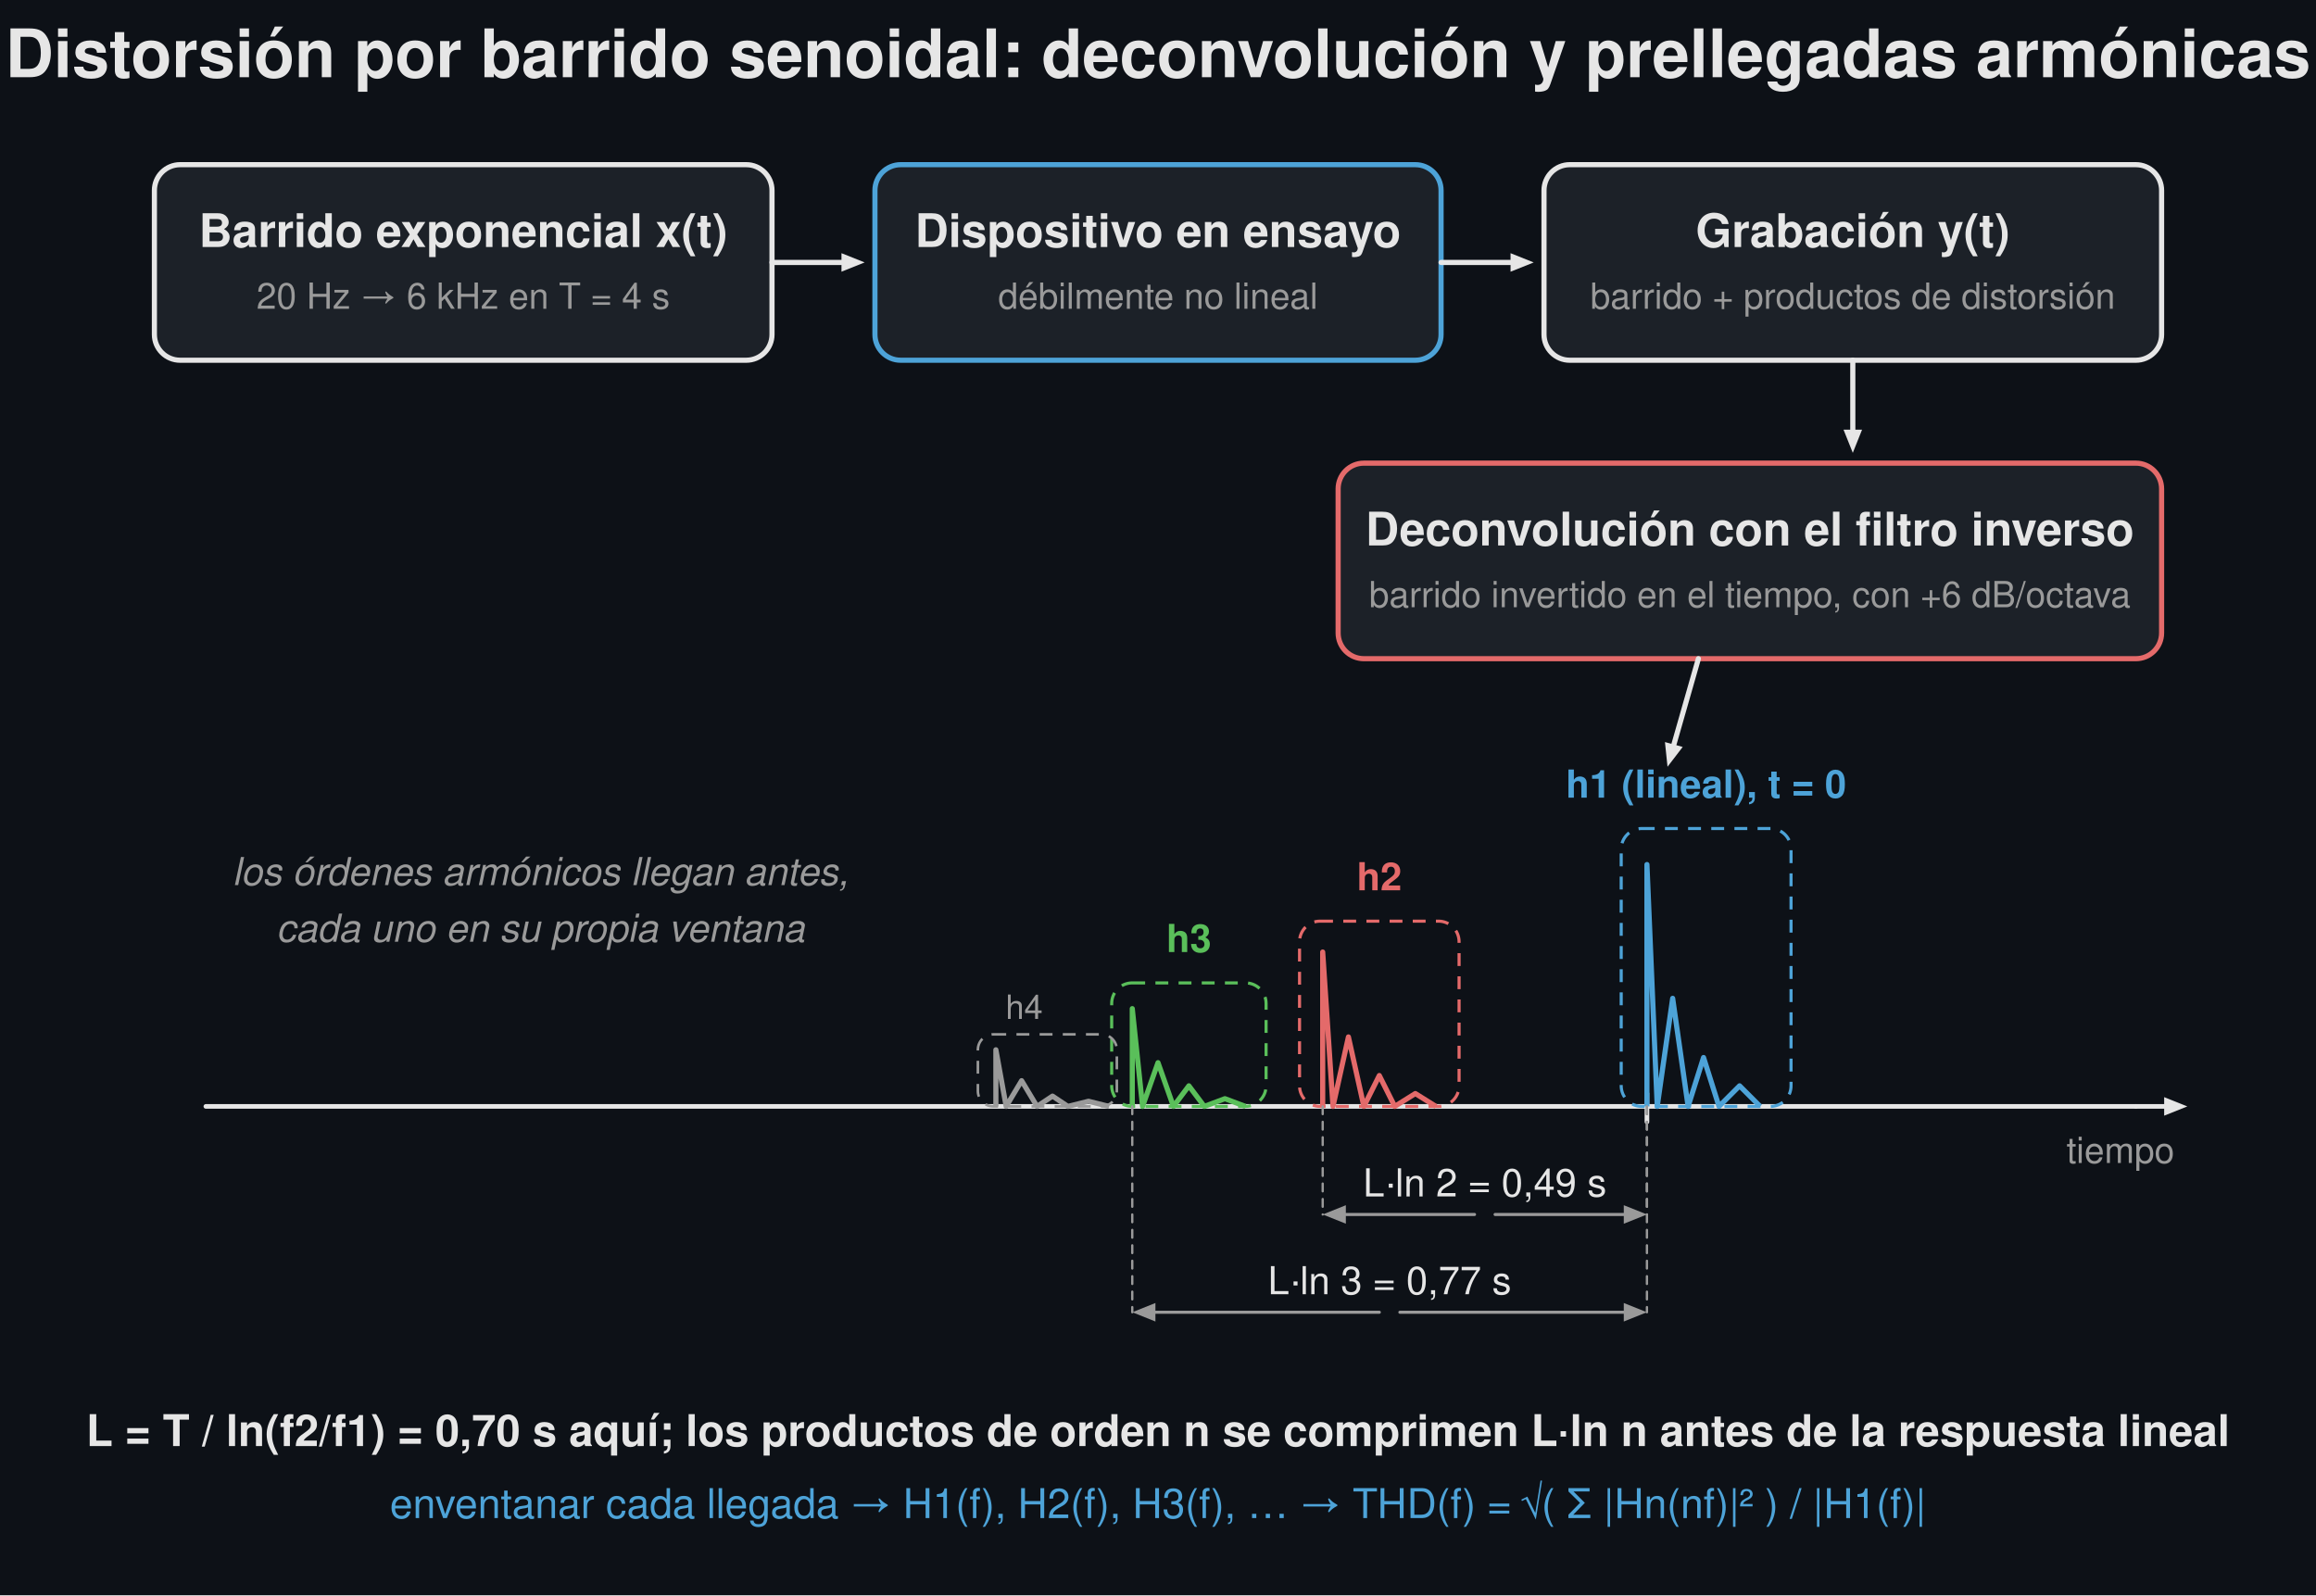
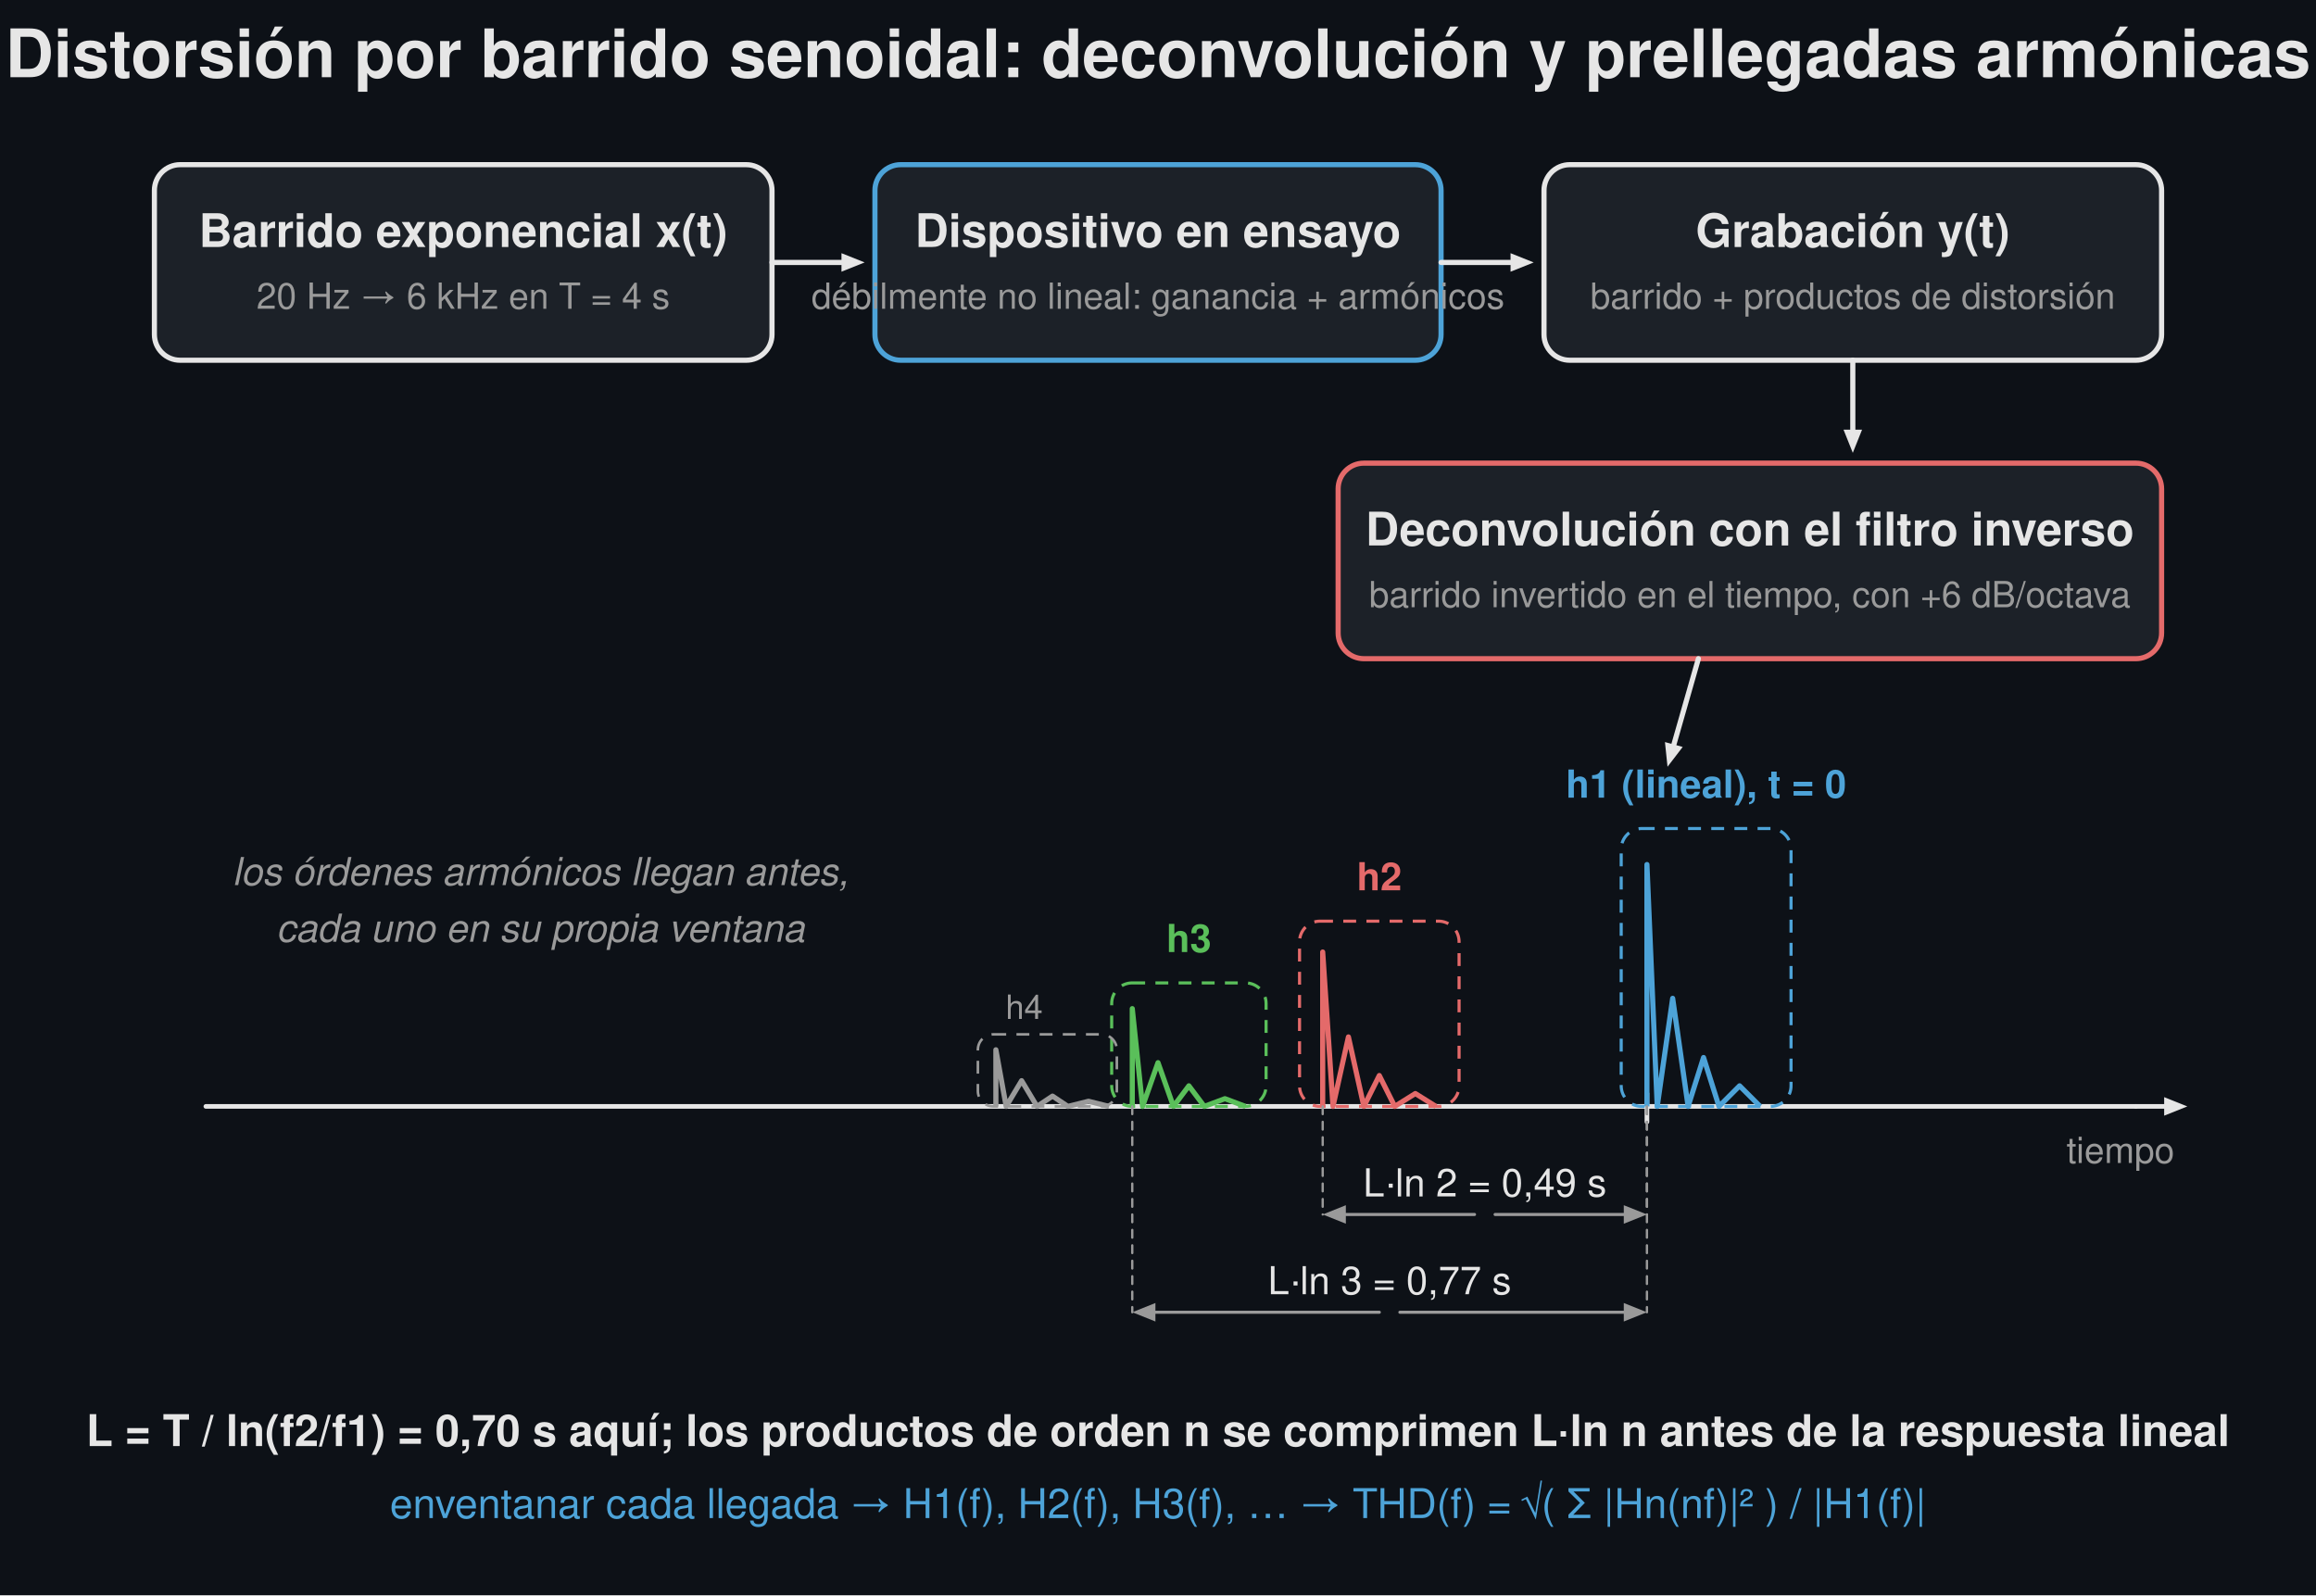
<svg xmlns="http://www.w3.org/2000/svg" width="900" height="620" viewBox="0 0 900 620">
  <rect width="900" height="620" fill="#0d1117" />
  <text x="450.0" y="30" font-family="Segoe UI, Helvetica, Arial, sans-serif" font-size="26" font-weight="600" fill="#e6e6e6" text-anchor="middle">Distorsión por barrido senoidal: deconvolución y prellegadas armónicas</text>
  <rect x="60" y="64" width="240" height="76.0" rx="10" fill="#1c2128" stroke="#e6e6e6" stroke-width="2" />
  <text x="180.0" y="96.0" font-family="Segoe UI, Helvetica, Arial, sans-serif" font-size="18" fill="#e6e6e6" text-anchor="middle" font-weight="600">Barrido exponencial x(t)</text>
  <text x="180.0" y="120.0" font-family="Segoe UI, Helvetica, Arial, sans-serif" font-size="14" fill="#9a9a9a" text-anchor="middle">20 Hz → 6 kHz en T = 4 s</text>
  <rect x="340" y="64" width="220" height="76.0" rx="10" fill="#1c2128" stroke="#4da3d8" stroke-width="2" />
  <text x="450.0" y="96.0" font-family="Segoe UI, Helvetica, Arial, sans-serif" font-size="18" fill="#e6e6e6" text-anchor="middle" font-weight="600">Dispositivo en ensayo</text>
-   <text x="450.0" y="120.0" font-family="Segoe UI, Helvetica, Arial, sans-serif" font-size="14" fill="#9a9a9a" text-anchor="middle">débilmente no lineal</text>
+   <text x="450.0" y="120.0" font-family="Segoe UI, Helvetica, Arial, sans-serif" font-size="14" fill="#9a9a9a" text-anchor="middle">débilmente no lineal: ganancia + armónicos</text>
  <rect x="600" y="64" width="240" height="76.0" rx="10" fill="#1c2128" stroke="#e6e6e6" stroke-width="2" />
  <text x="720.0" y="96.0" font-family="Segoe UI, Helvetica, Arial, sans-serif" font-size="18" fill="#e6e6e6" text-anchor="middle" font-weight="600">Grabación y(t)</text>
  <text x="720.0" y="120.0" font-family="Segoe UI, Helvetica, Arial, sans-serif" font-size="14" fill="#9a9a9a" text-anchor="middle">barrido + productos de distorsión</text>
  <line x1="300.0" y1="102.0" x2="327.0" y2="102.0" stroke="#e6e6e6" stroke-width="2.0" stroke-linecap="round" />
  <path d="M 336.0 102.0 L 327.0 105.6 L 327.0 98.4 Z" fill="#e6e6e6" stroke="none" stroke-width="1.5" stroke-linejoin="round" />
  <line x1="560.0" y1="102.0" x2="587.0" y2="102.0" stroke="#e6e6e6" stroke-width="2.0" stroke-linecap="round" />
  <path d="M 596.0 102.0 L 587.0 105.6 L 587.0 98.4 Z" fill="#e6e6e6" stroke="none" stroke-width="1.5" stroke-linejoin="round" />
  <rect x="520" y="180" width="320" height="76.0" rx="10" fill="#1c2128" stroke="#e46a6a" stroke-width="2" />
  <text x="680.0" y="212.0" font-family="Segoe UI, Helvetica, Arial, sans-serif" font-size="18" fill="#e6e6e6" text-anchor="middle" font-weight="600">Deconvolución con el filtro inverso</text>
  <text x="680.0" y="236.0" font-family="Segoe UI, Helvetica, Arial, sans-serif" font-size="14" fill="#9a9a9a" text-anchor="middle">barrido invertido en el tiempo, con +6 dB/octava</text>
  <line x1="720.0" y1="140.0" x2="720.0" y2="167.0" stroke="#e6e6e6" stroke-width="2.0" stroke-linecap="round" />
  <path d="M 720.0 176.0 L 716.4 167.0 L 723.6 167.0 Z" fill="#e6e6e6" stroke="none" stroke-width="1.5" stroke-linejoin="round" />
  <line x1="660.0" y1="256.0" x2="650.472" y2="289.346" stroke="#e6e6e6" stroke-width="2.0" stroke-linecap="round" />
  <path d="M 648.0 298.0 L 647.0 288.4 L 653.9 290.3 Z" fill="#e6e6e6" stroke="none" stroke-width="1.5" stroke-linejoin="round" />
  <line x1="80.0" y1="430.0" x2="830.0" y2="430.0" stroke="#e6e6e6" stroke-width="1.8" stroke-linecap="round" />
  <line x1="830.0" y1="430.0" x2="841.0" y2="430.0" stroke="#e6e6e6" stroke-width="1.8" stroke-linecap="round" />
  <path d="M 850.0 430.0 L 841.0 433.6 L 841.0 426.4 Z" fill="#e6e6e6" stroke="none" stroke-width="1.5" stroke-linejoin="round" />
  <text x="845.0" y="452.0" font-family="Segoe UI, Helvetica, Arial, sans-serif" font-size="14" fill="#9a9a9a" text-anchor="end">tiempo</text>
  <line x1="640.0" y1="425.0" x2="640.0" y2="436.0" stroke="#e6e6e6" stroke-width="1.8" stroke-linecap="round" />
  <path d="M 640 430 L 640 336 L 644 430 L 650 388 L 656 430 L 662 411 L 668 430 L 676 422 L 684 430" fill="none" stroke="#4da3d8" stroke-width="2.0" stroke-linejoin="round" />
  <path d="M 514 430 L 514 370 L 518 430 L 524 403 L 530 430 L 536 418 L 542 430 L 550 425 L 558 430" fill="none" stroke="#e46a6a" stroke-width="2.0" stroke-linejoin="round" />
  <path d="M 440 430 L 440 392 L 444 430 L 450 413 L 456 430 L 462 422 L 468 430 L 476 427 L 484 430" fill="none" stroke="#5abf5a" stroke-width="2.0" stroke-linejoin="round" />
  <path d="M 387 430 L 387 408 L 391 430 L 397 420 L 403 430 L 409 426 L 415 430 L 423 428 L 431 430" fill="none" stroke="#9a9a9a" stroke-width="2.0" stroke-linejoin="round" />
  <rect x="630" y="322" width="66" height="108" rx="8" fill="none" stroke="#4da3d8" stroke-width="1.2" stroke-dasharray="5,4" />
  <rect x="505" y="358" width="62" height="72" rx="8" fill="none" stroke="#e46a6a" stroke-width="1.2" stroke-dasharray="5,4" />
  <rect x="432" y="382" width="60" height="48" rx="8" fill="none" stroke="#5abf5a" stroke-width="1.2" stroke-dasharray="5,4" />
  <rect x="380" y="402" width="54" height="28" rx="6" fill="none" stroke="#9a9a9a" stroke-width="1.0" stroke-dasharray="5,4" />
  <text x="663.0" y="310.0" font-family="Segoe UI, Helvetica, Arial, sans-serif" font-size="15" fill="#4da3d8" text-anchor="middle" font-weight="600">h1 (lineal), t = 0</text>
  <text x="536.0" y="346.0" font-family="Segoe UI, Helvetica, Arial, sans-serif" font-size="15" fill="#e46a6a" text-anchor="middle" font-weight="600">h2</text>
  <text x="462.0" y="370.0" font-family="Segoe UI, Helvetica, Arial, sans-serif" font-size="15" fill="#5abf5a" text-anchor="middle" font-weight="600">h3</text>
  <text x="398.0" y="396.0" font-family="Segoe UI, Helvetica, Arial, sans-serif" font-size="13" fill="#9a9a9a" text-anchor="middle">h4</text>
  <text x="210.0" y="344.0" font-family="Segoe UI, Helvetica, Arial, sans-serif" font-size="15" fill="#9a9a9a" text-anchor="middle" font-style="italic">los órdenes armónicos llegan antes,</text>
  <text x="210.0" y="366.0" font-family="Segoe UI, Helvetica, Arial, sans-serif" font-size="15" fill="#9a9a9a" text-anchor="middle" font-style="italic">cada uno en su propia ventana</text>
  <line x1="514.0" y1="430.0" x2="514.0" y2="472.0" stroke="#9a9a9a" stroke-width="0.9" stroke-dasharray="3,3" stroke-linecap="round" />
  <line x1="640.0" y1="430.0" x2="640.0" y2="472.0" stroke="#9a9a9a" stroke-width="0.9" stroke-dasharray="3,3" stroke-linecap="round" />
  <line x1="573.0" y1="472.0" x2="523.0" y2="472.0" stroke="#9a9a9a" stroke-width="1.2" stroke-linecap="round" />
  <path d="M 514.0 472.0 L 523.0 468.4 L 523.0 475.6 Z" fill="#9a9a9a" stroke="none" stroke-width="1.5" stroke-linejoin="round" />
  <line x1="581.0" y1="472.0" x2="631.0" y2="472.0" stroke="#9a9a9a" stroke-width="1.2" stroke-linecap="round" />
  <path d="M 640.0 472.0 L 631.0 475.6 L 631.0 468.4 Z" fill="#9a9a9a" stroke="none" stroke-width="1.5" stroke-linejoin="round" />
  <text x="577.0" y="465.0" font-family="Segoe UI, Helvetica, Arial, sans-serif" font-size="15" fill="#e6e6e6" text-anchor="middle">L·ln 2 = 0,49 s</text>
  <line x1="440.0" y1="430.0" x2="440.0" y2="510.0" stroke="#9a9a9a" stroke-width="0.9" stroke-dasharray="3,3" stroke-linecap="round" />
  <line x1="640.0" y1="430.0" x2="640.0" y2="510.0" stroke="#9a9a9a" stroke-width="0.9" stroke-dasharray="3,3" stroke-linecap="round" />
  <line x1="536.0" y1="510.0" x2="449.0" y2="510.0" stroke="#9a9a9a" stroke-width="1.2" stroke-linecap="round" />
  <path d="M 440.0 510.0 L 449.0 506.4 L 449.0 513.6 Z" fill="#9a9a9a" stroke="none" stroke-width="1.5" stroke-linejoin="round" />
  <line x1="544.0" y1="510.0" x2="631.0" y2="510.0" stroke="#9a9a9a" stroke-width="1.2" stroke-linecap="round" />
  <path d="M 640.0 510.0 L 631.0 513.6 L 631.0 506.4 Z" fill="#9a9a9a" stroke="none" stroke-width="1.5" stroke-linejoin="round" />
  <text x="540.0" y="503.0" font-family="Segoe UI, Helvetica, Arial, sans-serif" font-size="15" fill="#e6e6e6" text-anchor="middle">L·ln 3 = 0,77 s</text>
  <text x="450.0" y="562.0" font-family="Segoe UI, Helvetica, Arial, sans-serif" font-size="17" fill="#e6e6e6" text-anchor="middle" font-weight="600">L = T / ln(f2/f1) = 0,70 s aquí; los productos de orden n se comprimen L·ln n antes de la respuesta lineal</text>
  <text x="450.0" y="590.0" font-family="Segoe UI, Helvetica, Arial, sans-serif" font-size="16" fill="#4da3d8" text-anchor="middle">enventanar cada llegada  →  H1(f), H2(f), H3(f), …  →  THD(f) = √( Σ |Hn(nf)|² ) / |H1(f)|</text>
</svg>
